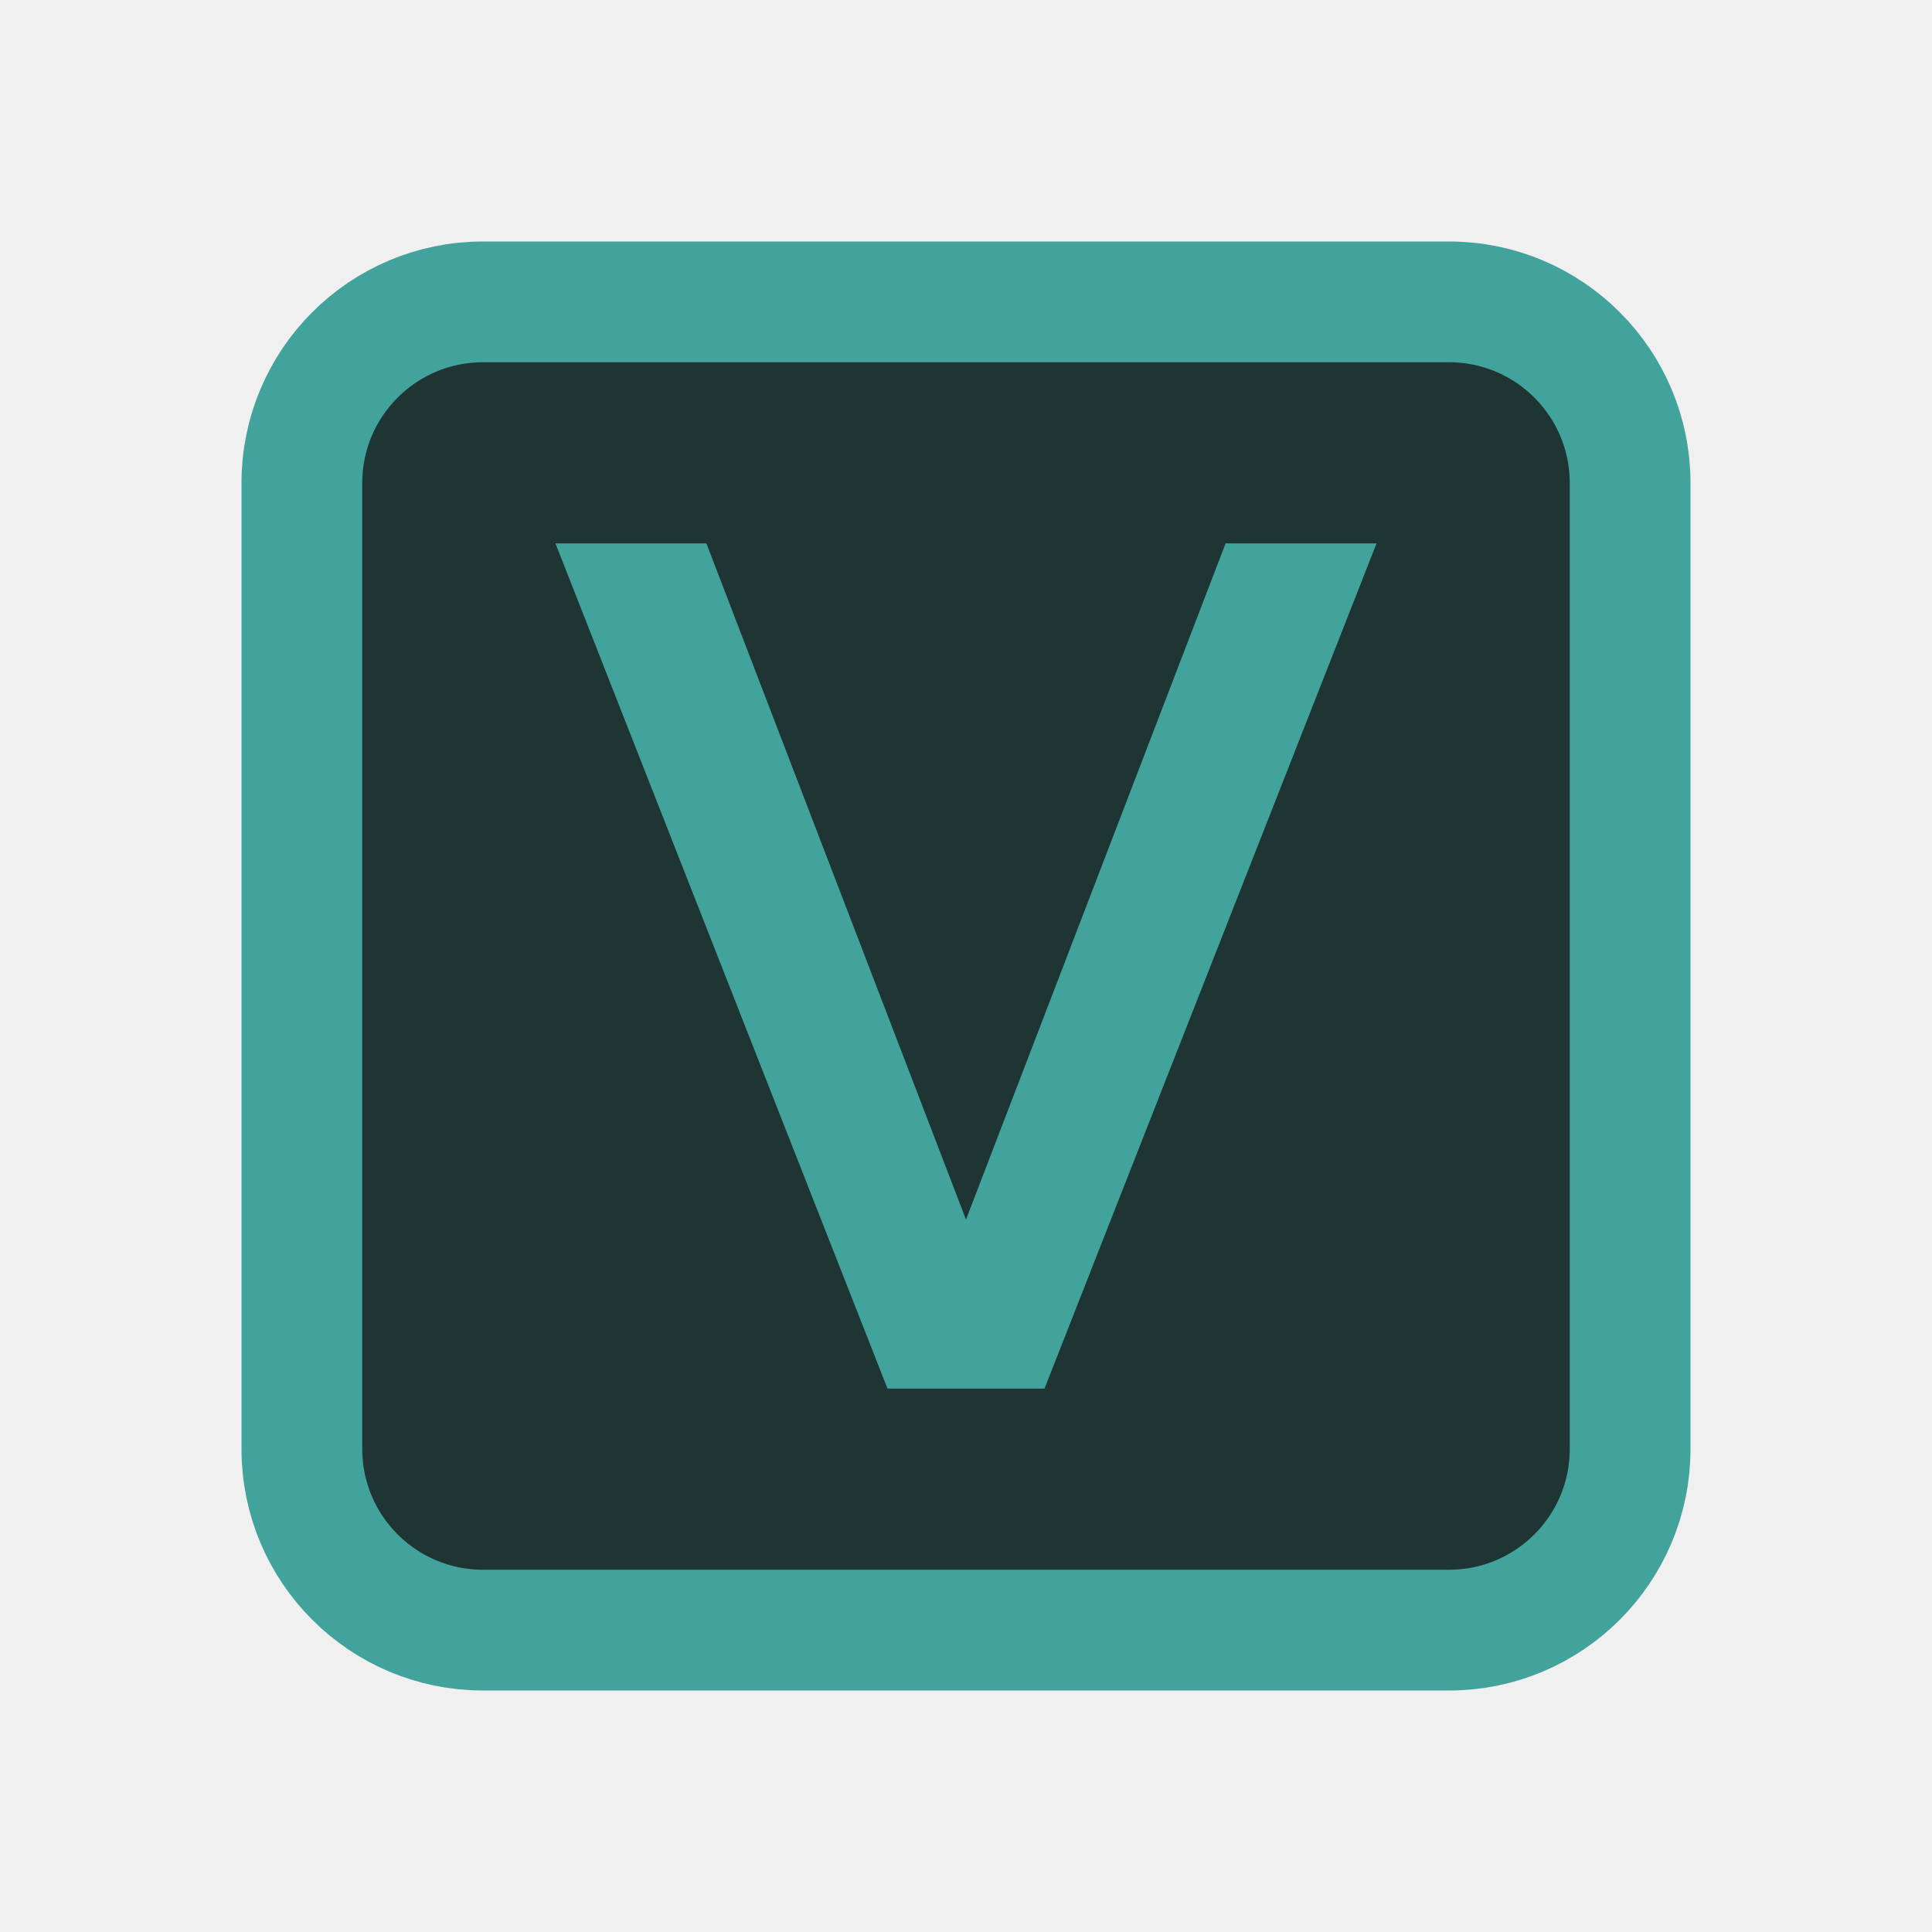
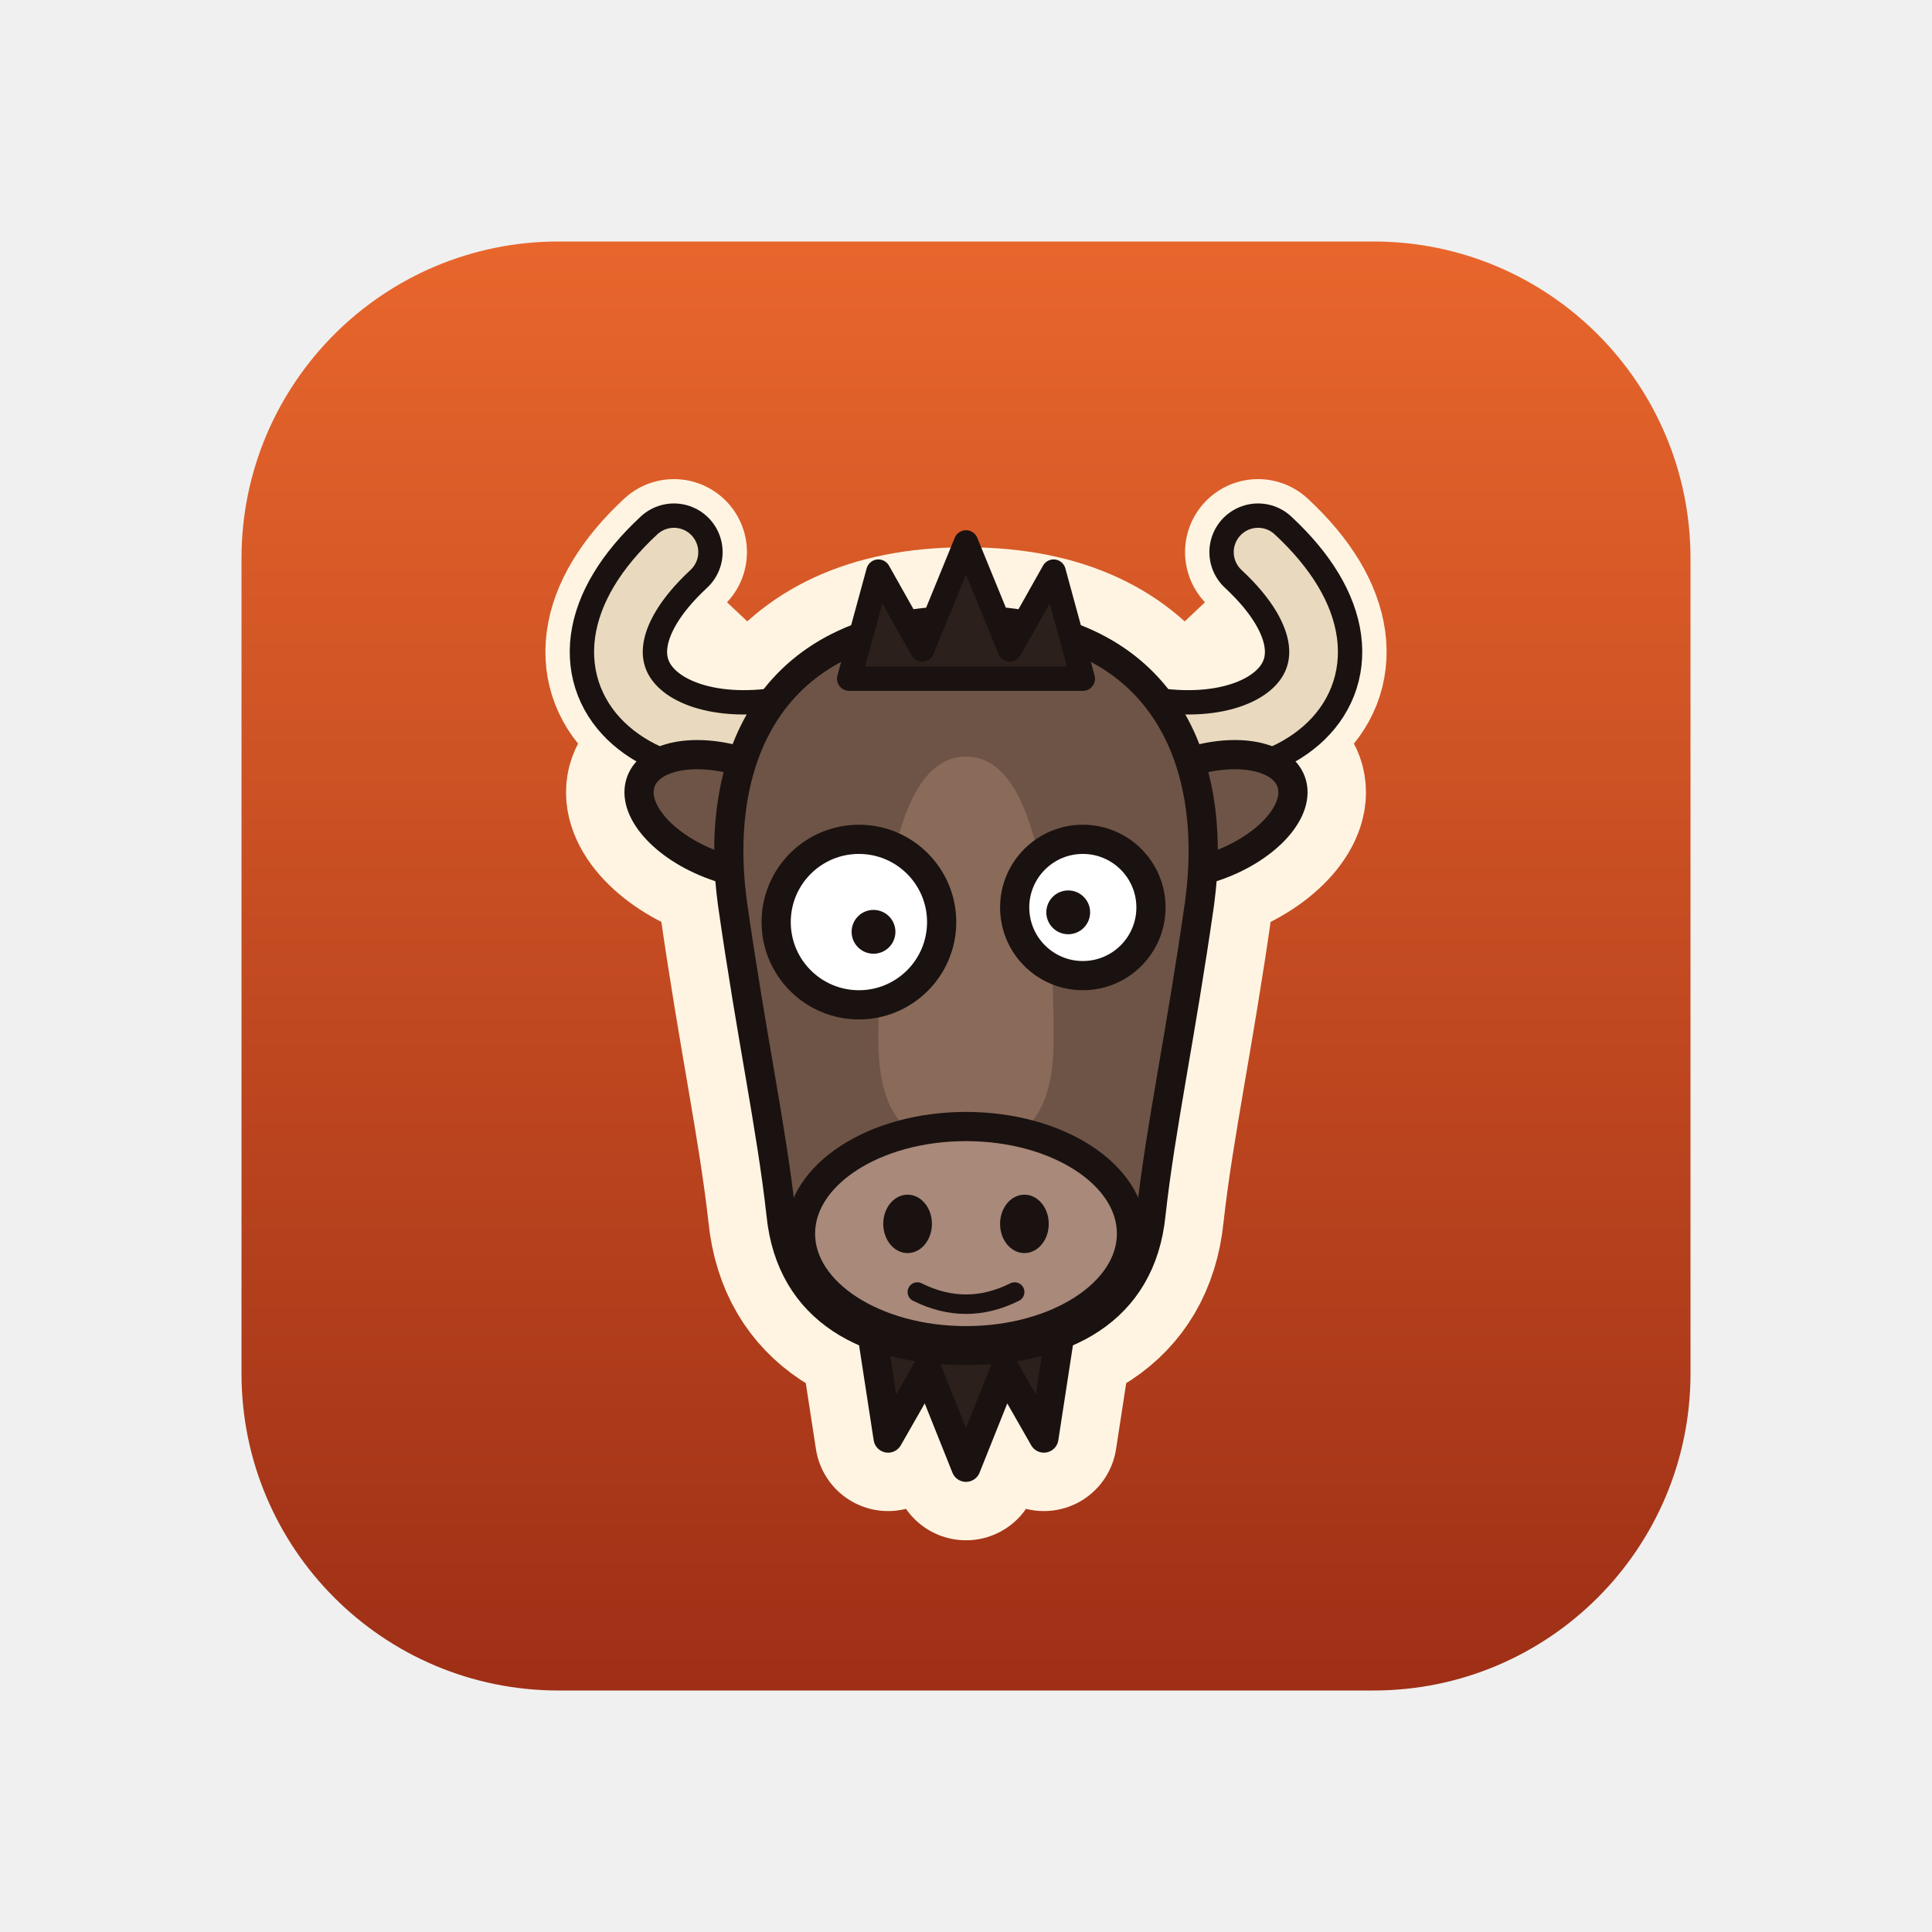
<svg xmlns="http://www.w3.org/2000/svg" width="16" height="16" viewBox="0 0 16 16" fill="none">
-   <rect x="2.5" y="2.5" width="11" height="11" rx="1.5" fill="#1F3533" stroke="#42A39C" />
-   <path d="M4.6 4.5H5.85L8 10.1L10.15 4.5H11.4L8.65 11.5H7.35L4.6 4.5Z" fill="#42A39C" />
+   <svg x="2" y="2" width="12" height="12" viewBox="0 0 256 256">
+     <defs>
+       <linearGradient id="bg" x1="0" y1="0" x2="0" y2="1">
+         <stop offset="0" stop-color="#E8662C" />
+         <stop offset="1" stop-color="#9E2F16" />
+       </linearGradient>
+       <g id="sil">
+         <path d="M104 84 C68 98 40 76 68 50" />
+         <path d="M152 84 C188 98 216 76 188 50" />
+         <ellipse cx="80" cy="104" rx="20" ry="11" transform="rotate(20 80 104)" />
+         <ellipse cx="176" cy="104" rx="20" ry="11" transform="rotate(-20 176 104)" />
+         <path d="M128 64 C168 64 180 92 176 122 C172 150 168 168 166 186 C164 206 148 214 128 214 C108 214 92 206 90 186 C88 168 84 150 80 122 C76 92 88 64 128 64 Z" />
+         <path d="M108 206 L112 232 L120 218 L128 238 L136 218 L144 232 L148 206 Z" />
+       </g>
+     </defs>
+     <rect width="256" height="256" rx="56" fill="url(#bg)" />
+     <g transform="translate(128 134) scale(.86) translate(-128 -142)">
+       <use href="#sil" fill="#FFF4E2" stroke="#FFF4E2" stroke-width="30" stroke-linecap="round" stroke-linejoin="round" />
+       <g fill="none" stroke-linecap="round">
+         <path d="M104 84 C68 98 40 76 68 50" stroke="#1A1210" stroke-width="20" />
+         <path d="M152 84 C188 98 216 76 188 50" stroke="#1A1210" stroke-width="20" />
+         <path d="M104 84 C68 98 40 76 68 50" stroke="#E9D9BE" stroke-width="10" />
+         <path d="M152 84 C188 98 216 76 188 50" stroke="#E9D9BE" stroke-width="10" />
+       </g>
+       <g fill="#6E5446" stroke="#1A1210" stroke-width="6">
+         <ellipse cx="80" cy="104" rx="20" ry="11" transform="rotate(20 80 104)" />
+         <ellipse cx="176" cy="104" rx="20" ry="11" transform="rotate(-20 176 104)" />
+       </g>
+       <path d="M108 206 L112 232 L120 218 L128 238 L136 218 L144 232 L148 206 Z" fill="#2B201B" stroke="#1A1210" stroke-width="6" stroke-linejoin="round" />
+       <path d="M128 64 C168 64 180 92 176 122 C172 150 168 168 166 186 C164 206 148 214 128 214 C108 214 92 206 90 186 C88 168 84 150 80 122 C76 92 88 64 128 64 Z" fill="#6E5446" stroke="#1A1210" stroke-width="6" />
+       <path d="M128 92 C142 92 146 120 146 150 C146 166 140 172 128 172 C116 172 110 166 110 150 C110 120 114 92 128 92 Z" fill="#8A6B5A" />
+       <path d="M104 76 L110 54 L119 70 L128 48 L137 70 L146 54 L152 76 Z" fill="#2B201B" stroke="#1A1210" stroke-width="5" stroke-linejoin="round" />
+       <ellipse cx="128" cy="190" rx="34" ry="22" fill="#A8897A" stroke="#1A1210" stroke-width="6" />
+       <ellipse cx="116" cy="188" rx="5" ry="6" fill="#1A1210" />
+       <ellipse cx="140" cy="188" rx="5" ry="6" fill="#1A1210" />
+       <path d="M118 202 Q128 207 138 202" fill="none" stroke="#1A1210" stroke-width="4" stroke-linecap="round" />
+       <circle cx="106" cy="126" r="17" fill="#FFFFFF" stroke="#1A1210" stroke-width="6" />
+       <circle cx="152" cy="123" r="14" fill="#FFFFFF" stroke="#1A1210" stroke-width="6" />
+       <circle cx="109" cy="128" r="4.5" fill="#1A1210" />
+       <circle cx="149" cy="124" r="4.5" fill="#1A1210" />
+     </g>
+   </svg>
</svg>
